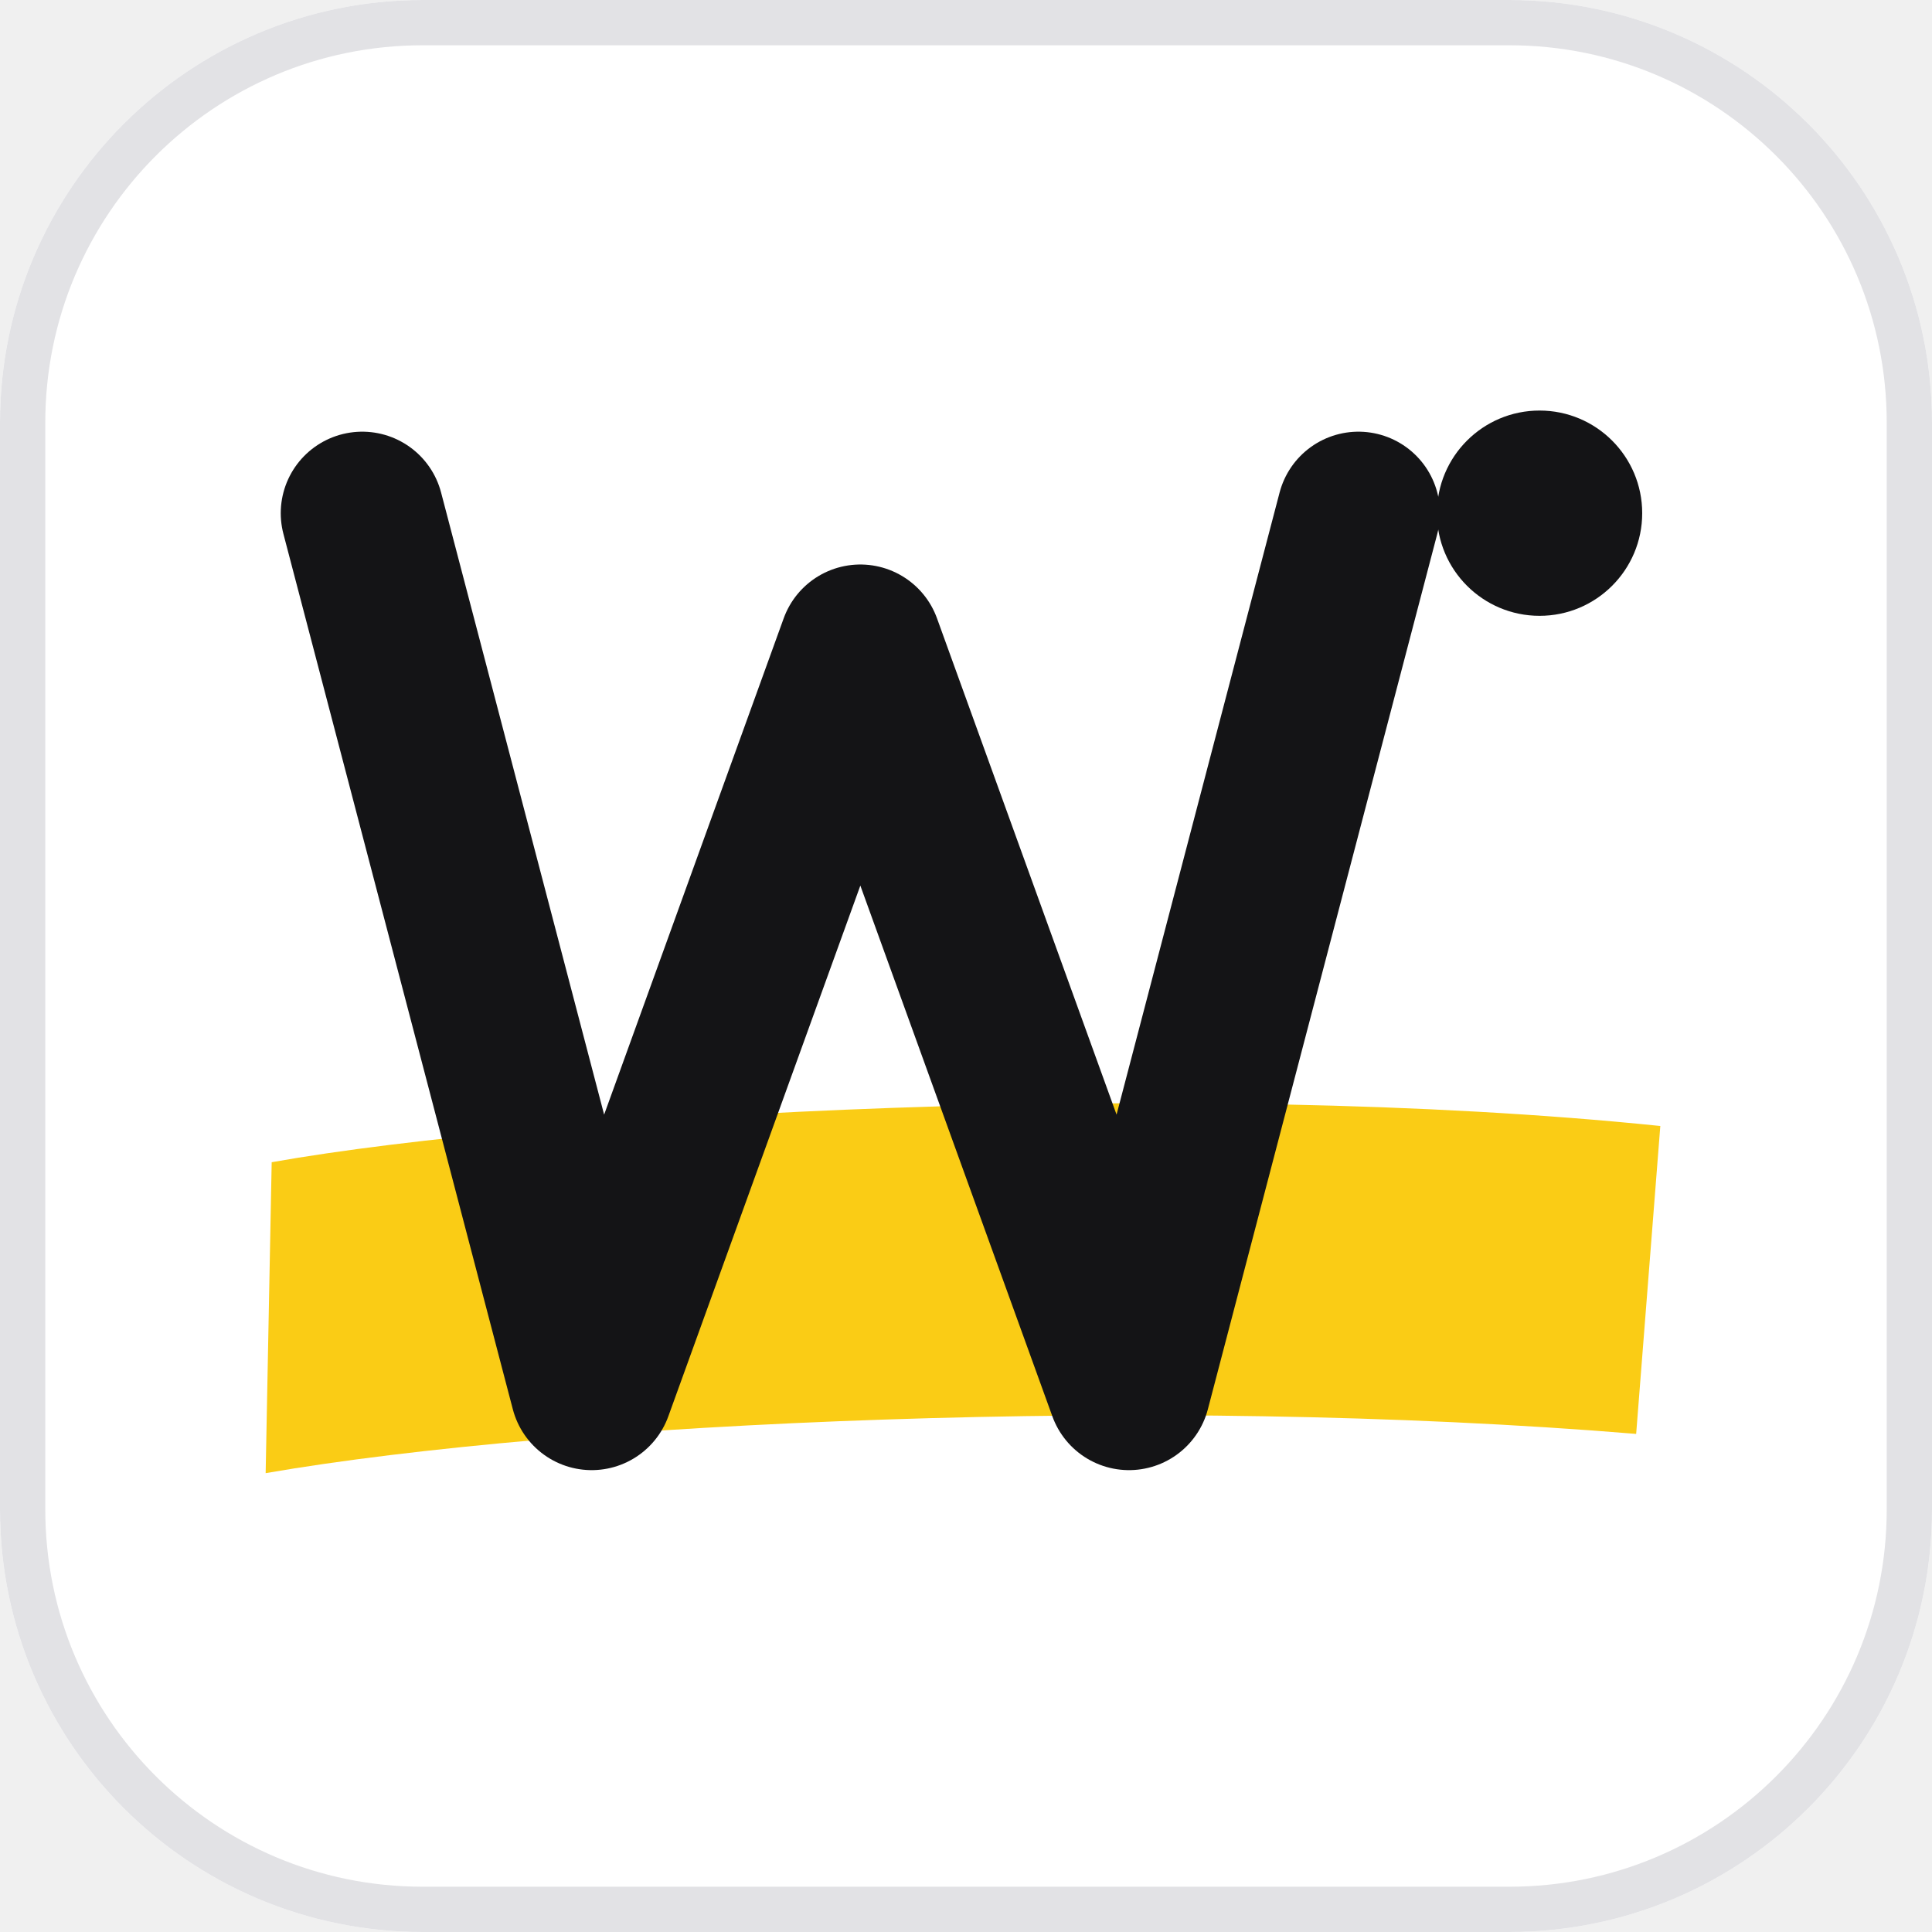
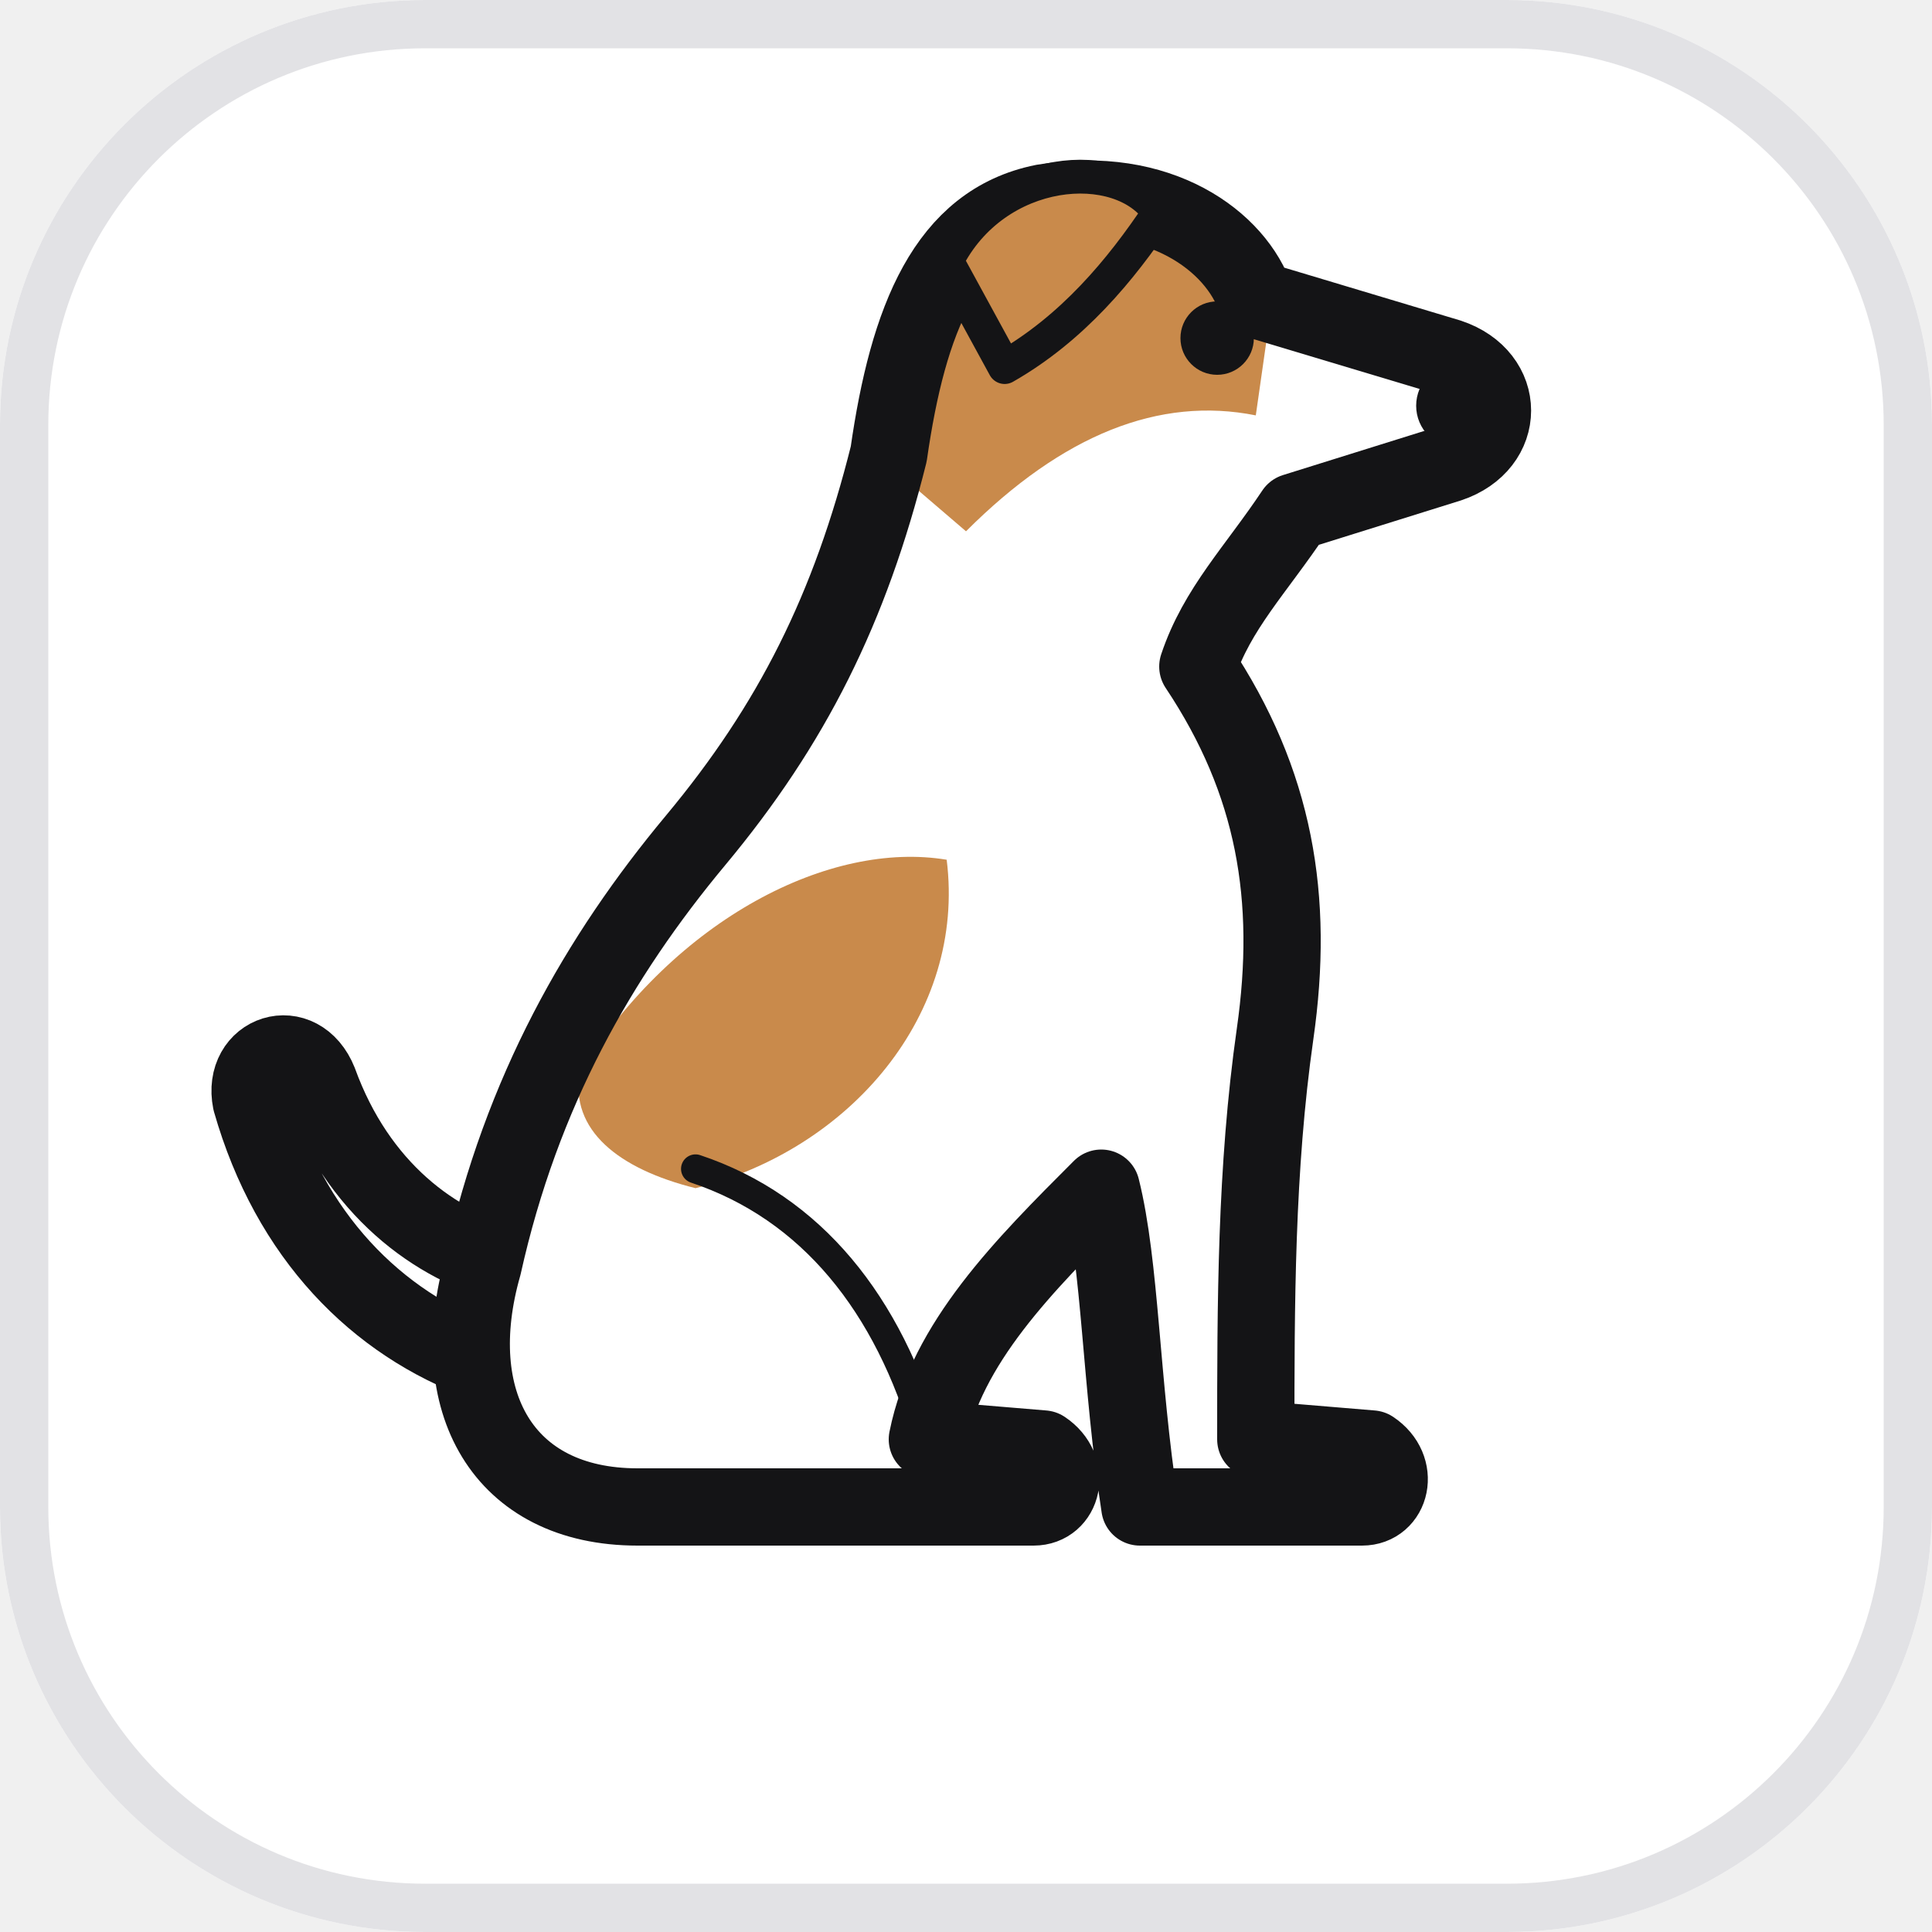
- <svg xmlns="http://www.w3.org/2000/svg" viewBox="0 0 64 64">
-   <rect width="64" height="64" rx="14" fill="#ffffff" />
-   <rect x="0.75" y="0.75" width="62.5" height="62.5" rx="13.25" fill="none" stroke="#e2e2e5" stroke-width="1.5" />
-   <path d="M9 38.5c9-1.6 30.5-2.8 46-1.2l-.8 10.2c-15.7-1.3-35.6-.4-45.4 1.3z" fill="#facc15" />
-   <path d="M12 17l7.6 29 8.9-24.6L37.4 46 45 17" fill="none" stroke="#141416" stroke-width="5.4" stroke-linecap="round" stroke-linejoin="round" />
-   <circle cx="51" cy="17" r="3.4" fill="#141416" />
+ <svg xmlns="http://www.w3.org/2000/svg" viewBox="0 0 200 200">
+   <rect width="200" height="200" rx="44" fill="#ffffff" />
+   <rect x="2.5" y="2.5" width="195" height="195" rx="41.5" fill="none" stroke="#e2e2e5" stroke-width="5" />
+   <g transform="translate(-18 -17)">
+     <path d="M68 158 C57 154 48 145 44 131 C43 126 49 124 51 129 C55 140 63 146 71 148 Z" fill="#ffffff" stroke="#141416" stroke-width="8" stroke-linejoin="round" />
+     <path d="M126 38 C138 36 146 42 148 48 L168 54 C174 56 174 63 168 65 L152 70 C148 76 144 80 142 86 C150 98 152 110 150 124 C148 138 148 152 148 166 L160 167 C163 169 162 173 159 173 L136 173 C134 160 134 148 132 140 C124 148 116 156 114 166 L126 167 C129 169 128 173 125 173 L84 173 C70 173 64 162 68 148 C72 130 80 116 90 104 C100 92 106 80 110 64 C112 50 116 40 126 38 Z" fill="#ffffff" />
+     <clipPath id="wd-body">
+       <path d="M126 38 C138 36 146 42 148 48 L168 54 C174 56 174 63 168 65 L152 70 C148 76 144 80 142 86 C150 98 152 110 150 124 C148 138 148 152 148 166 L160 167 C163 169 162 173 159 173 L136 173 C134 160 134 148 132 140 C124 148 116 156 114 166 L126 167 C129 169 128 173 125 173 L84 173 C70 173 64 162 68 148 C72 130 80 116 90 104 C100 92 106 80 110 64 C112 50 116 40 126 38 Z" />
+     </clipPath>
+     <g clip-path="url(#wd-body)">
+       <path d="M104 60 C114 44 136 36 150 46 L148 60 C138 58 128 62 118 72 Z" fill="#c98a4b" />
+       <path d="M78 128 C88 112 104 104 116 106 C118 122 106 136 90 140 C82 138 77 134 78 128 Z" fill="#c98a4b" />
+     </g>
+     <path d="M126 38 C138 36 146 42 148 48 L168 54 C174 56 174 63 168 65 L152 70 C148 76 144 80 142 86 C150 98 152 110 150 124 C148 138 148 152 148 166 L160 167 C163 169 162 173 159 173 L136 173 C134 160 134 148 132 140 C124 148 116 156 114 166 L126 167 C129 169 128 173 125 173 L84 173 C70 173 64 162 68 148 C72 130 80 116 90 104 C100 92 106 80 110 64 C112 50 116 40 126 38 Z" fill="none" stroke="#141416" stroke-width="8" stroke-linejoin="round" />
+     <path d="M114 166 C110 152 102 142 90 138" fill="none" stroke="#141416" stroke-width="3" stroke-linecap="round" />
+     <path d="M116 44 C121 34 134 33 138 39 C134 45 129 51 122 55 Z" fill="#c98a4b" stroke="#141416" stroke-width="3.5" stroke-linejoin="round" />
+     <circle cx="144" cy="52" r="3.8" fill="#141416" />
+     <circle cx="169" cy="59" r="4.4" fill="#141416" />
+   </g>
</svg>
